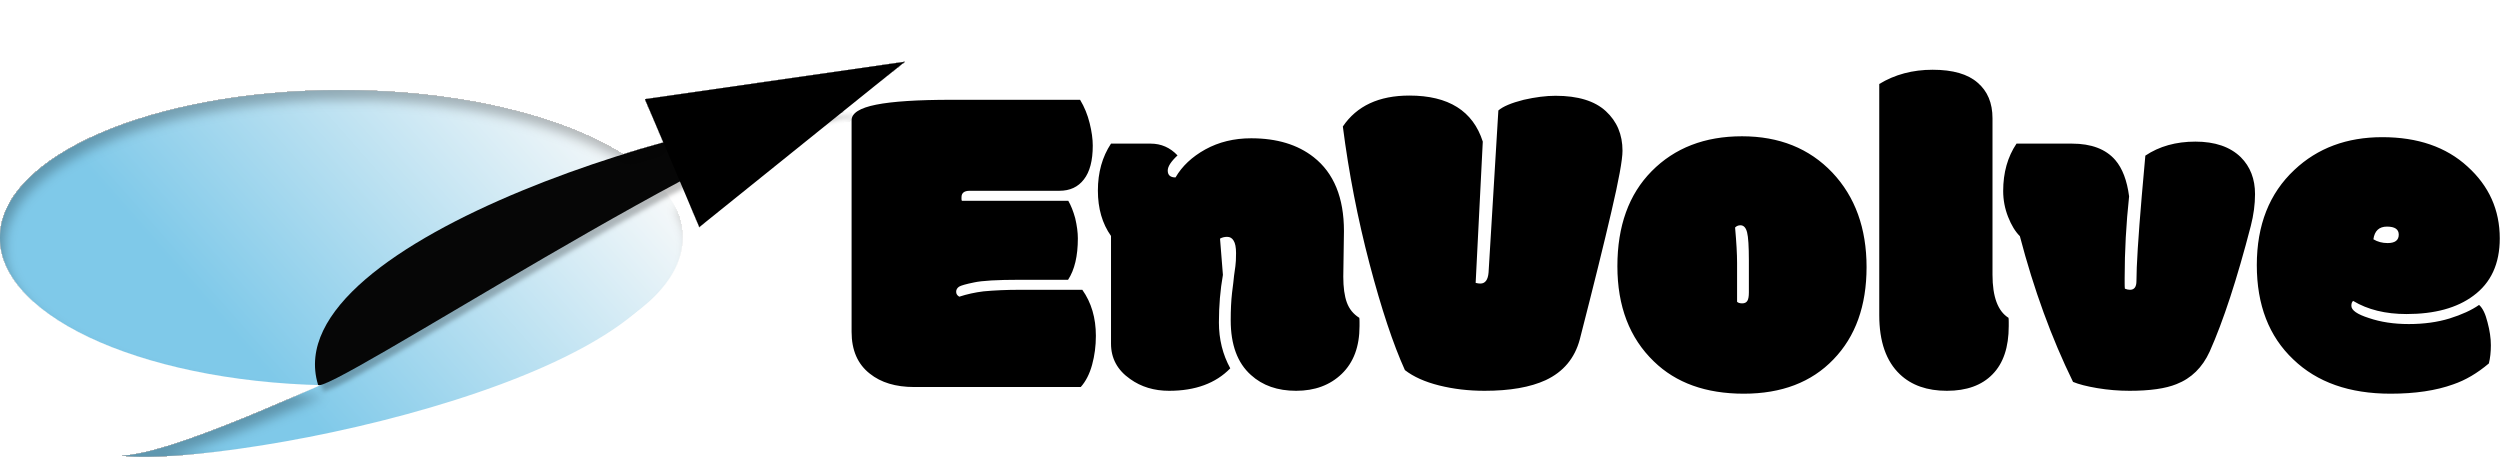
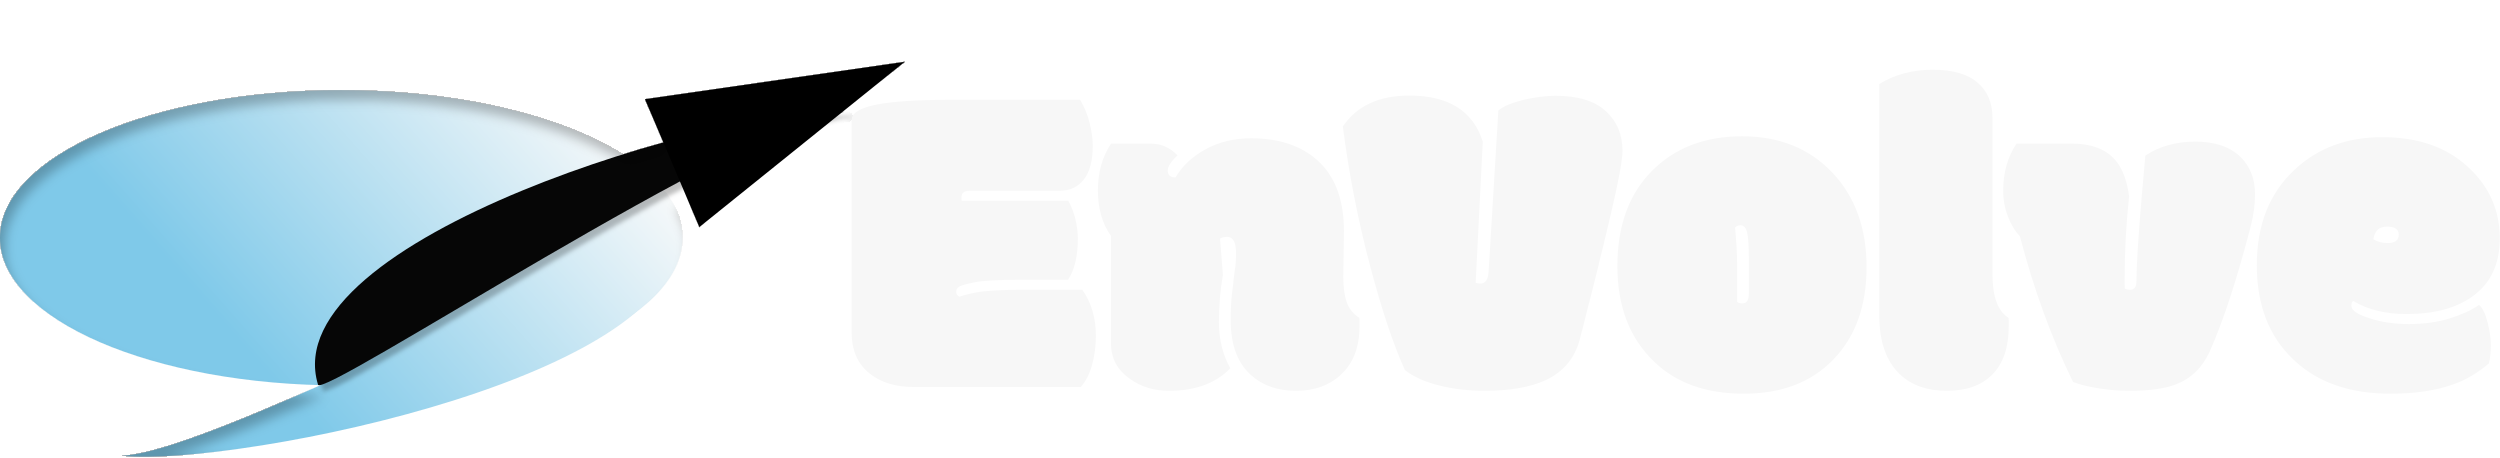
<svg xmlns="http://www.w3.org/2000/svg" width="2469" height="452" viewBox="0 0 2469 452" fill="none">
  <g filter="url(#filter0_i)">
    <path d="M674 234.839C674 315.364 523.12 380.642 337 380.642C150.88 380.642 0 315.364 0 234.839C0 154.315 150.88 89.037 337 89.037C523.12 89.037 674 154.315 674 234.839Z" fill="url(#paint0_linear)" />
    <path d="M666.627 220.889C703.973 367.578 233.108 461.868 120.404 450.038C215.809 447.544 666.193 204.17 666.627 220.889Z" fill="url(#paint1_linear)" />
    <g filter="url(#filter1_d)">
      <path d="M314.035 379.715C270.41 235.395 720.768 103.707 833.757 110.58C738.653 117.207 315.192 396.33 314.035 379.715Z" fill="#060606" />
    </g>
    <path d="M893.5 61.036L690.647 224.29L636.978 97.971L893.5 61.036Z" fill="black" />
  </g>
-   <path d="M939.908 98.553H1066.69C1070.94 105.584 1074.09 113.274 1076.14 121.624C1078.19 129.827 1079.21 137.225 1079.21 143.816C1079.21 158.611 1076.29 169.744 1070.43 177.215C1064.71 184.686 1056.66 188.421 1046.26 188.421H957.706C952.286 188.421 949.576 190.545 949.576 194.793V196.551C949.576 197.43 949.723 198.016 950.016 198.309H1055.04C1057.68 202.85 1059.95 208.562 1061.86 215.447C1063.61 222.918 1064.49 229.583 1064.49 235.442C1064.49 252.874 1061.27 266.497 1054.83 276.312H1007.14C984.879 276.312 969.791 277.19 961.881 278.948C953.971 280.56 949.063 281.951 947.159 283.123C945.255 284.441 944.303 286.126 944.303 288.177C944.303 290.228 945.328 291.839 947.379 293.011C954.996 290.521 962.979 288.763 971.329 287.737C982.315 286.712 994.254 286.199 1007.14 286.199H1068.89C1077.82 298.797 1082.29 313.958 1082.29 331.683C1082.29 341.644 1081.05 351.165 1078.56 360.247C1076.07 369.329 1072.33 376.653 1067.35 382.22H902.774C884.61 382.22 870.035 377.825 859.049 369.036C847.037 359.661 841.031 345.892 841.031 327.728V118.768C841.031 111.736 849.088 106.609 865.201 103.387C881.314 100.164 906.217 98.553 939.908 98.553ZM1326.63 273.235C1326.63 283.782 1327.8 292.278 1330.14 298.724C1332.49 305.169 1336.59 310.223 1342.45 313.885C1342.59 314.617 1342.67 316.009 1342.67 318.06V322.015C1342.67 342.229 1336.81 357.977 1325.09 369.256C1313.52 380.389 1298.5 385.955 1280.04 385.955C1261.73 385.955 1246.87 380.755 1235.44 370.354C1222.11 358.489 1215.45 340.472 1215.45 316.302C1215.45 306.048 1215.88 297.039 1216.76 289.275C1217.79 281.365 1218.45 275.726 1218.74 272.356C1219.18 268.987 1219.62 265.838 1220.06 262.908C1220.5 259.979 1220.72 255.657 1220.72 249.944C1220.72 244.231 1219.91 240.13 1218.3 237.64C1216.84 235.149 1214.71 233.904 1211.93 233.904C1209.29 233.904 1206.95 234.49 1204.9 235.662L1207.75 271.478C1205.12 286.272 1203.8 301.946 1203.8 318.499C1203.8 335.052 1207.54 350.14 1215.01 363.763C1200.65 378.558 1180.51 385.955 1154.58 385.955C1139.79 385.955 1126.97 382.073 1116.13 374.31C1103.53 365.521 1097.23 353.875 1097.23 339.373V233.025C1088.59 220.867 1084.27 205.926 1084.27 188.201C1084.27 170.33 1088.59 154.876 1097.23 141.839H1136.34C1146.74 141.839 1155.61 145.721 1162.93 153.484C1156.49 159.49 1153.26 164.471 1153.26 168.426C1153.26 172.967 1155.83 175.237 1160.95 175.237C1167.4 164.104 1177.21 154.876 1190.4 147.552C1203.73 140.228 1218.81 136.565 1235.66 136.565C1261 136.565 1281.58 142.791 1297.4 155.242C1317.33 170.916 1327.29 195.232 1327.29 228.191L1326.63 273.235ZM1464.4 139.861L1457.36 279.388C1459.12 279.827 1460.66 280.047 1461.98 280.047C1466.81 280.047 1469.52 276.385 1470.11 269.061L1479.78 109.1C1484.32 105.145 1492.67 101.629 1504.83 98.553C1516.4 95.916 1526.87 94.598 1536.25 94.598C1558.37 94.598 1574.92 99.651 1585.9 109.759C1596.89 119.866 1602.38 132.903 1602.38 148.87C1602.38 157.806 1598.72 177.874 1591.4 209.075C1584.22 240.13 1573.82 282.171 1560.2 335.198C1555.22 353.802 1544.01 367.205 1526.58 375.408C1511.34 382.439 1491.2 385.955 1466.15 385.955C1450.33 385.955 1435.39 384.197 1421.33 380.682C1407.27 377.166 1395.99 372.112 1387.49 365.521C1375.92 340.032 1364.27 305.022 1352.55 260.491C1340.84 215.813 1332.05 170.623 1326.19 124.92C1339.96 104.559 1361.86 94.378 1391.89 94.378C1430.56 94.378 1454.73 109.539 1464.4 139.861ZM1715.54 259.612V298.064C1716.57 299.09 1718.25 299.603 1720.6 299.603C1722.94 299.603 1724.62 298.797 1725.65 297.186C1726.68 295.574 1727.19 292.791 1727.19 288.836V257.415C1727.19 243.353 1726.6 234.051 1725.43 229.51C1724.26 224.822 1722.06 222.479 1718.84 222.479C1716.79 222.479 1715.03 223.211 1713.57 224.676C1714.88 239.178 1715.54 250.823 1715.54 259.612ZM1633.37 356.951C1609.34 333.807 1597.33 302.459 1597.33 262.908C1597.33 223.211 1608.61 191.937 1631.17 169.085C1653.87 146.087 1683.61 134.588 1720.38 134.588C1757.14 134.588 1786.88 146.526 1809.59 170.403C1832.14 194.28 1843.42 225.408 1843.42 263.787C1843.42 302.02 1832.51 332.415 1810.68 354.974C1789 377.532 1759.49 388.812 1722.13 388.812C1684.78 388.812 1655.19 378.191 1633.37 356.951ZM1967.79 116.79V271.258C1967.79 293.084 1973.06 307.293 1983.61 313.885C1983.76 314.617 1983.83 316.009 1983.83 318.06V322.015C1983.83 342.962 1978.48 358.855 1967.79 369.695C1957.24 380.535 1942.23 385.955 1922.75 385.955C1903.26 385.955 1887.81 380.535 1876.38 369.695C1862.76 356.805 1855.95 337.322 1855.95 311.248V82.952C1871.33 73.577 1888.91 68.89 1908.68 68.89C1928.6 68.89 1943.4 73.138 1953.07 81.634C1962.88 89.983 1967.79 101.702 1967.79 116.79ZM2098.31 274.554V279.827C2098.31 282.317 2098.38 284.075 2098.53 285.101C2100.28 285.833 2101.97 286.199 2103.58 286.199C2107.83 286.199 2109.95 283.343 2109.95 277.63C2109.95 262.688 2111.71 234.563 2115.23 193.255C2117.13 170.843 2118.3 157.659 2118.74 153.704C2132.51 144.476 2148.99 139.861 2168.18 139.861C2187.52 139.861 2202.46 144.988 2213 155.242C2222.38 164.617 2227.07 176.775 2227.07 191.717C2227.07 201.824 2225.67 212.298 2222.89 223.138C2209.27 275.726 2195.72 317.107 2182.24 347.283C2175.06 362.957 2164.15 373.65 2149.5 379.363C2138.66 383.758 2123.21 385.955 2103.14 385.955C2092.45 385.955 2081.83 385.076 2071.28 383.318C2060.88 381.561 2052.9 379.51 2047.33 377.166C2026.09 333.807 2008.58 285.833 1994.82 233.245C1990.27 228.704 1986.39 222.332 1983.17 214.129C1979.95 205.926 1978.34 197.43 1978.34 188.641C1978.34 170.477 1982.73 154.876 1991.52 141.839C1991.52 141.839 2009.76 141.839 2046.23 141.839C2065.42 141.839 2079.7 147.259 2089.08 158.099C2096.11 166.302 2100.65 178.24 2102.7 193.914C2099.77 221.16 2098.31 248.04 2098.31 274.554ZM2360.88 388.812C2320.3 388.812 2288.3 377.532 2264.86 354.974C2240.84 332.269 2228.82 301.214 2228.82 261.81C2228.82 222.259 2241.2 190.911 2265.96 167.767C2288.81 146.233 2317.74 135.467 2352.75 135.467C2387.76 135.467 2415.81 145.135 2436.91 164.471C2458.15 183.66 2468.77 207.317 2468.77 235.442C2468.77 260.491 2460.05 279.388 2442.62 292.132C2426.5 304.144 2404.53 310.149 2376.7 310.149C2355.9 310.149 2338.32 305.828 2323.97 297.186C2322.79 298.064 2322.21 299.676 2322.21 302.02C2322.21 306.414 2327.99 310.442 2339.57 314.104C2351.14 318.06 2364.25 320.037 2378.9 320.037C2393.69 320.037 2407.1 318.206 2419.11 314.544C2431.27 310.735 2441.01 306.268 2448.33 301.141C2451.85 304.217 2454.63 309.93 2456.68 318.279C2458.88 326.482 2459.98 334.026 2459.98 340.911C2459.98 347.649 2459.32 353.655 2458 358.929C2446.57 368.597 2434.85 375.481 2422.84 379.583C2405.85 385.735 2385.2 388.812 2360.88 388.812ZM2358.02 240.057C2365.35 240.057 2369.01 237.273 2369.01 231.707C2369.01 226.434 2365.13 223.797 2357.36 223.797C2349.6 223.797 2345.13 227.972 2343.96 236.321C2348.06 238.812 2352.75 240.057 2358.02 240.057Z" fill="black" />
+   <path d="M939.908 98.553H1066.69C1070.94 105.584 1074.09 113.274 1076.14 121.624C1078.19 129.827 1079.21 137.225 1079.21 143.816C1079.21 158.611 1076.29 169.744 1070.43 177.215C1064.71 184.686 1056.66 188.421 1046.26 188.421H957.706C952.286 188.421 949.576 190.545 949.576 194.793V196.551C949.576 197.43 949.723 198.016 950.016 198.309H1055.04C1057.68 202.85 1059.95 208.562 1061.86 215.447C1063.61 222.918 1064.49 229.583 1064.49 235.442C1064.49 252.874 1061.27 266.497 1054.83 276.312H1007.14C984.879 276.312 969.791 277.19 961.881 278.948C953.971 280.56 949.063 281.951 947.159 283.123C945.255 284.441 944.303 286.126 944.303 288.177C944.303 290.228 945.328 291.839 947.379 293.011C954.996 290.521 962.979 288.763 971.329 287.737C982.315 286.712 994.254 286.199 1007.14 286.199H1068.89C1077.82 298.797 1082.29 313.958 1082.29 331.683C1082.29 341.644 1081.05 351.165 1078.56 360.247C1076.07 369.329 1072.33 376.653 1067.35 382.22H902.774C884.61 382.22 870.035 377.825 859.049 369.036C847.037 359.661 841.031 345.892 841.031 327.728V118.768C841.031 111.736 849.088 106.609 865.201 103.387C881.314 100.164 906.217 98.553 939.908 98.553ZM1326.63 273.235C1326.63 283.782 1327.8 292.278 1330.14 298.724C1332.49 305.169 1336.59 310.223 1342.45 313.885C1342.59 314.617 1342.67 316.009 1342.67 318.06V322.015C1342.67 342.229 1336.81 357.977 1325.09 369.256C1313.52 380.389 1298.5 385.955 1280.04 385.955C1261.73 385.955 1246.87 380.755 1235.44 370.354C1222.11 358.489 1215.45 340.472 1215.45 316.302C1215.45 306.048 1215.88 297.039 1216.76 289.275C1217.79 281.365 1218.45 275.726 1218.74 272.356C1219.18 268.987 1219.62 265.838 1220.06 262.908C1220.5 259.979 1220.72 255.657 1220.72 249.944C1220.72 244.231 1219.91 240.13 1218.3 237.64C1216.84 235.149 1214.71 233.904 1211.93 233.904C1209.29 233.904 1206.95 234.49 1204.9 235.662L1207.75 271.478C1205.12 286.272 1203.8 301.946 1203.8 318.499C1203.8 335.052 1207.54 350.14 1215.01 363.763C1200.65 378.558 1180.51 385.955 1154.58 385.955C1139.79 385.955 1126.97 382.073 1116.13 374.31C1103.53 365.521 1097.23 353.875 1097.23 339.373V233.025C1088.59 220.867 1084.27 205.926 1084.27 188.201C1084.27 170.33 1088.59 154.876 1097.23 141.839H1136.34C1146.74 141.839 1155.61 145.721 1162.93 153.484C1156.49 159.49 1153.26 164.471 1153.26 168.426C1153.26 172.967 1155.83 175.237 1160.95 175.237C1167.4 164.104 1177.21 154.876 1190.4 147.552C1203.73 140.228 1218.81 136.565 1235.66 136.565C1261 136.565 1281.58 142.791 1297.4 155.242C1317.33 170.916 1327.29 195.232 1327.29 228.191L1326.63 273.235ZM1464.4 139.861L1457.36 279.388C1459.12 279.827 1460.66 280.047 1461.98 280.047C1466.81 280.047 1469.52 276.385 1470.11 269.061L1479.78 109.1C1484.32 105.145 1492.67 101.629 1504.83 98.553C1516.4 95.916 1526.87 94.598 1536.25 94.598C1558.37 94.598 1574.92 99.651 1585.9 109.759C1596.89 119.866 1602.38 132.903 1602.38 148.87C1602.38 157.806 1598.72 177.874 1591.4 209.075C1584.22 240.13 1573.82 282.171 1560.2 335.198C1555.22 353.802 1544.01 367.205 1526.58 375.408C1511.34 382.439 1491.2 385.955 1466.15 385.955C1450.33 385.955 1435.39 384.197 1421.33 380.682C1407.27 377.166 1395.99 372.112 1387.49 365.521C1375.92 340.032 1364.27 305.022 1352.55 260.491C1340.84 215.813 1332.05 170.623 1326.19 124.92C1339.96 104.559 1361.86 94.378 1391.89 94.378C1430.56 94.378 1454.73 109.539 1464.4 139.861ZM1715.54 259.612V298.064C1716.57 299.09 1718.25 299.603 1720.6 299.603C1722.94 299.603 1724.62 298.797 1725.65 297.186C1726.68 295.574 1727.19 292.791 1727.19 288.836V257.415C1727.19 243.353 1726.6 234.051 1725.43 229.51C1724.26 224.822 1722.06 222.479 1718.84 222.479C1716.79 222.479 1715.03 223.211 1713.57 224.676C1714.88 239.178 1715.54 250.823 1715.54 259.612ZM1633.37 356.951C1609.34 333.807 1597.33 302.459 1597.33 262.908C1597.33 223.211 1608.61 191.937 1631.17 169.085C1653.87 146.087 1683.61 134.588 1720.38 134.588C1757.14 134.588 1786.88 146.526 1809.59 170.403C1832.14 194.28 1843.42 225.408 1843.42 263.787C1843.42 302.02 1832.51 332.415 1810.68 354.974C1789 377.532 1759.49 388.812 1722.13 388.812C1684.78 388.812 1655.19 378.191 1633.37 356.951ZM1967.79 116.79V271.258C1967.79 293.084 1973.06 307.293 1983.61 313.885C1983.76 314.617 1983.83 316.009 1983.83 318.06V322.015C1983.83 342.962 1978.48 358.855 1967.79 369.695C1957.24 380.535 1942.23 385.955 1922.75 385.955C1903.26 385.955 1887.81 380.535 1876.38 369.695C1862.76 356.805 1855.95 337.322 1855.95 311.248V82.952C1871.33 73.577 1888.91 68.89 1908.68 68.89C1928.6 68.89 1943.4 73.138 1953.07 81.634C1962.88 89.983 1967.79 101.702 1967.79 116.79ZM2098.31 274.554V279.827C2098.31 282.317 2098.38 284.075 2098.53 285.101C2100.28 285.833 2101.97 286.199 2103.58 286.199C2107.83 286.199 2109.95 283.343 2109.95 277.63C2109.95 262.688 2111.71 234.563 2115.23 193.255C2117.13 170.843 2118.3 157.659 2118.74 153.704C2132.51 144.476 2148.99 139.861 2168.18 139.861C2187.52 139.861 2202.46 144.988 2213 155.242C2222.38 164.617 2227.07 176.775 2227.07 191.717C2227.07 201.824 2225.67 212.298 2222.89 223.138C2209.27 275.726 2195.72 317.107 2182.24 347.283C2175.06 362.957 2164.15 373.65 2149.5 379.363C2138.66 383.758 2123.21 385.955 2103.14 385.955C2092.45 385.955 2081.83 385.076 2071.28 383.318C2060.88 381.561 2052.9 379.51 2047.33 377.166C2026.09 333.807 2008.58 285.833 1994.82 233.245C1990.27 228.704 1986.39 222.332 1983.17 214.129C1979.95 205.926 1978.34 197.43 1978.34 188.641C1978.34 170.477 1982.73 154.876 1991.52 141.839C1991.52 141.839 2009.76 141.839 2046.23 141.839C2065.42 141.839 2079.7 147.259 2089.08 158.099C2096.11 166.302 2100.65 178.24 2102.7 193.914C2099.77 221.16 2098.31 248.04 2098.31 274.554ZM2360.88 388.812C2320.3 388.812 2288.3 377.532 2264.86 354.974C2240.84 332.269 2228.82 301.214 2228.82 261.81C2228.82 222.259 2241.2 190.911 2265.96 167.767C2288.81 146.233 2317.74 135.467 2352.75 135.467C2387.76 135.467 2415.81 145.135 2436.91 164.471C2458.15 183.66 2468.77 207.317 2468.77 235.442C2468.77 260.491 2460.05 279.388 2442.62 292.132C2426.5 304.144 2404.53 310.149 2376.7 310.149C2355.9 310.149 2338.32 305.828 2323.97 297.186C2322.79 298.064 2322.21 299.676 2322.21 302.02C2322.21 306.414 2327.99 310.442 2339.57 314.104C2351.14 318.06 2364.25 320.037 2378.9 320.037C2393.69 320.037 2407.1 318.206 2419.11 314.544C2431.27 310.735 2441.01 306.268 2448.33 301.141C2451.85 304.217 2454.63 309.93 2456.68 318.279C2458.88 326.482 2459.98 334.026 2459.98 340.911C2459.98 347.649 2459.32 353.655 2458 358.929C2446.57 368.597 2434.85 375.481 2422.84 379.583C2405.85 385.735 2385.2 388.812 2360.88 388.812ZM2358.02 240.057C2365.35 240.057 2369.01 237.273 2369.01 231.707C2369.01 226.434 2365.13 223.797 2357.36 223.797C2349.6 223.797 2345.13 227.972 2343.96 236.321C2348.06 238.812 2352.75 240.057 2358.02 240.057Z" fill="#F7F7F7" />
  <defs>
    <filter id="filter0_i" x="0" y="0" width="926.237" height="461.036" filterUnits="userSpaceOnUse" color-interpolation-filters="sRGB">
      <feFlood flood-opacity="0" result="BackgroundImageFix" />
      <feBlend mode="normal" in="SourceGraphic" in2="BackgroundImageFix" result="shape" />
      <feColorMatrix in="SourceAlpha" type="matrix" values="0 0 0 0 0 0 0 0 0 0 0 0 0 0 0 0 0 0 127 0" result="hardAlpha" />
      <feOffset dx="5" dy="10" />
      <feGaussianBlur stdDeviation="5" />
      <feComposite in2="hardAlpha" operator="arithmetic" k2="-1" k3="1" />
      <feColorMatrix type="matrix" values="0 0 0 0 0 0 0 0 0 0 0 0 0 0 0 0 0 0 0.25 0" />
      <feBlend mode="normal" in2="shape" result="effect1_innerShadow" />
    </filter>
    <filter id="filter1_d" x="296.043" y="109.151" width="562.922" height="280.483" filterUnits="userSpaceOnUse" color-interpolation-filters="sRGB">
      <feFlood flood-opacity="0" result="BackgroundImageFix" />
      <feColorMatrix in="SourceAlpha" type="matrix" values="0 0 0 0 0 0 0 0 0 0 0 0 0 0 0 0 0 0 127 0" />
      <feOffset dx="5" dy="5" />
      <feGaussianBlur stdDeviation="2" />
      <feColorMatrix type="matrix" values="0 0 0 0 0 0 0 0 0 0 0 0 0 0 0 0 0 0 0.25 0" />
      <feBlend mode="normal" in2="BackgroundImageFix" result="effect1_dropShadow" />
      <feBlend mode="normal" in="SourceGraphic" in2="effect1_dropShadow" result="shape" />
    </filter>
    <linearGradient id="paint0_linear" x1="689.739" y1="138.257" x2="336.048" y2="449.956" gradientUnits="userSpaceOnUse">
      <stop offset="0.094" stop-color="#FAFAFA" />
      <stop offset="1" stop-color="#7FC9E9" />
    </linearGradient>
    <linearGradient id="paint1_linear" x1="689.739" y1="138.257" x2="336.048" y2="449.956" gradientUnits="userSpaceOnUse">
      <stop offset="0.094" stop-color="#FAFAFA" />
      <stop offset="1" stop-color="#7FC9E9" />
    </linearGradient>
  </defs>
</svg>
